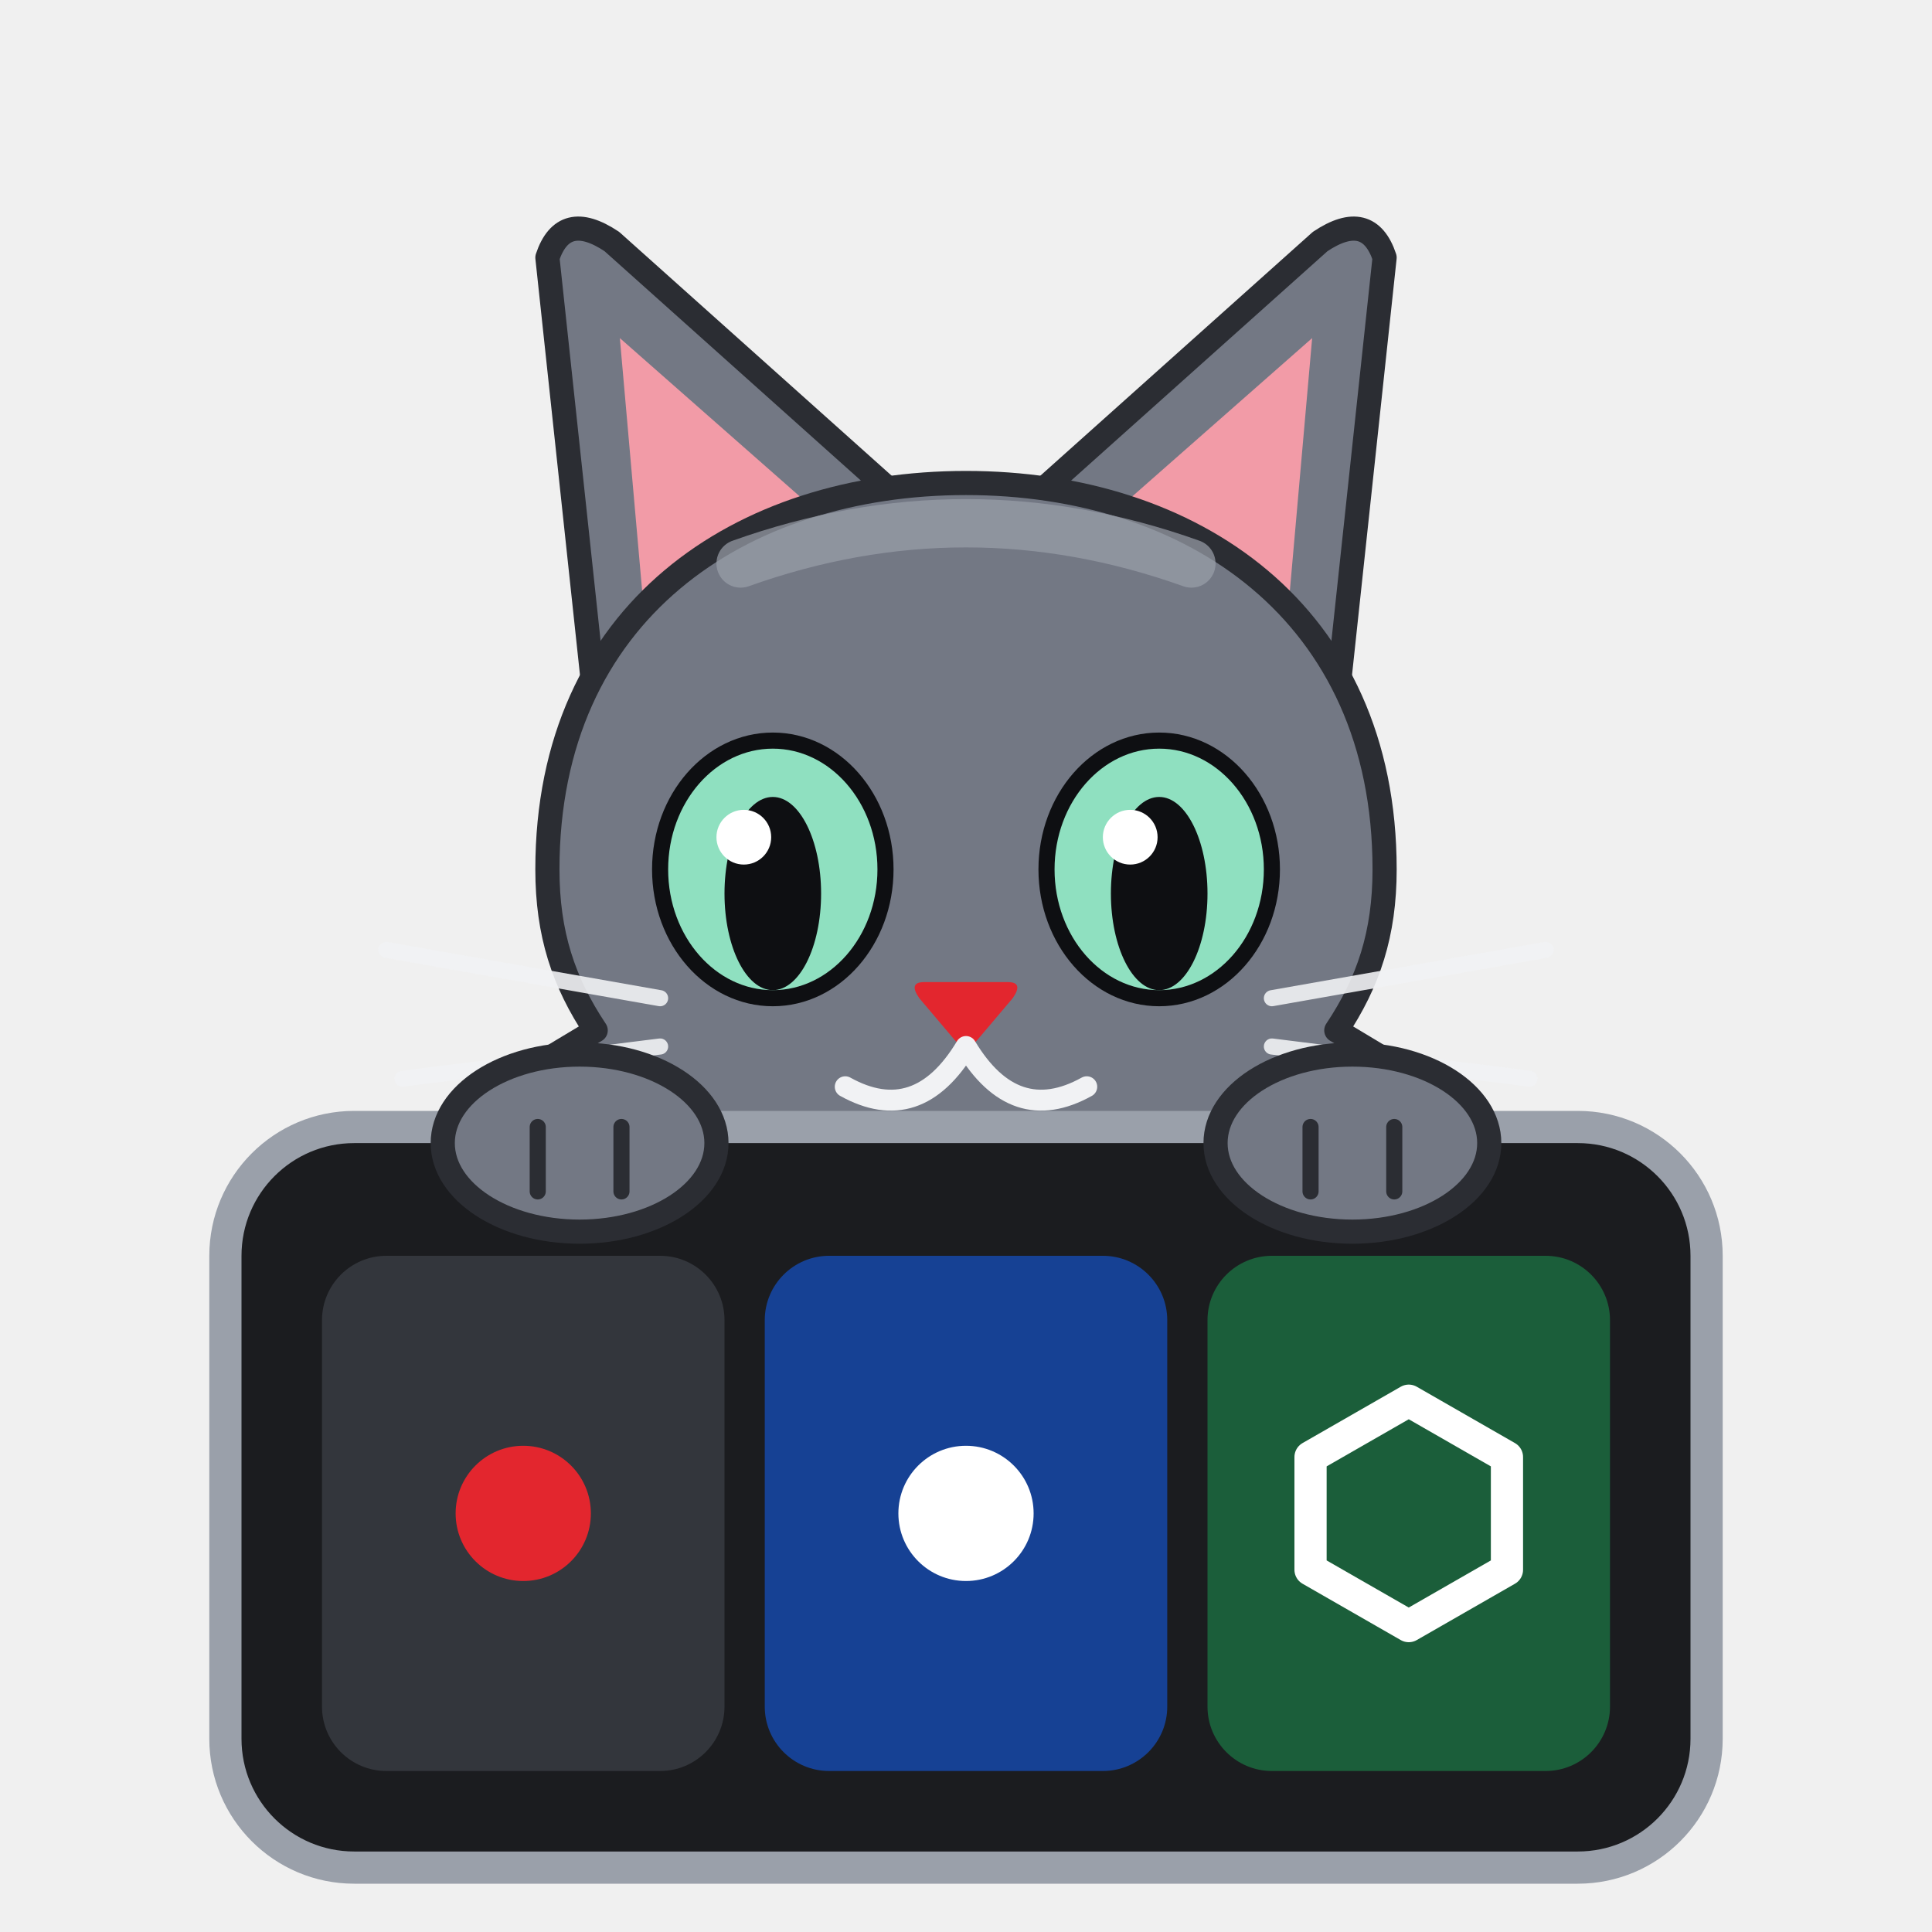
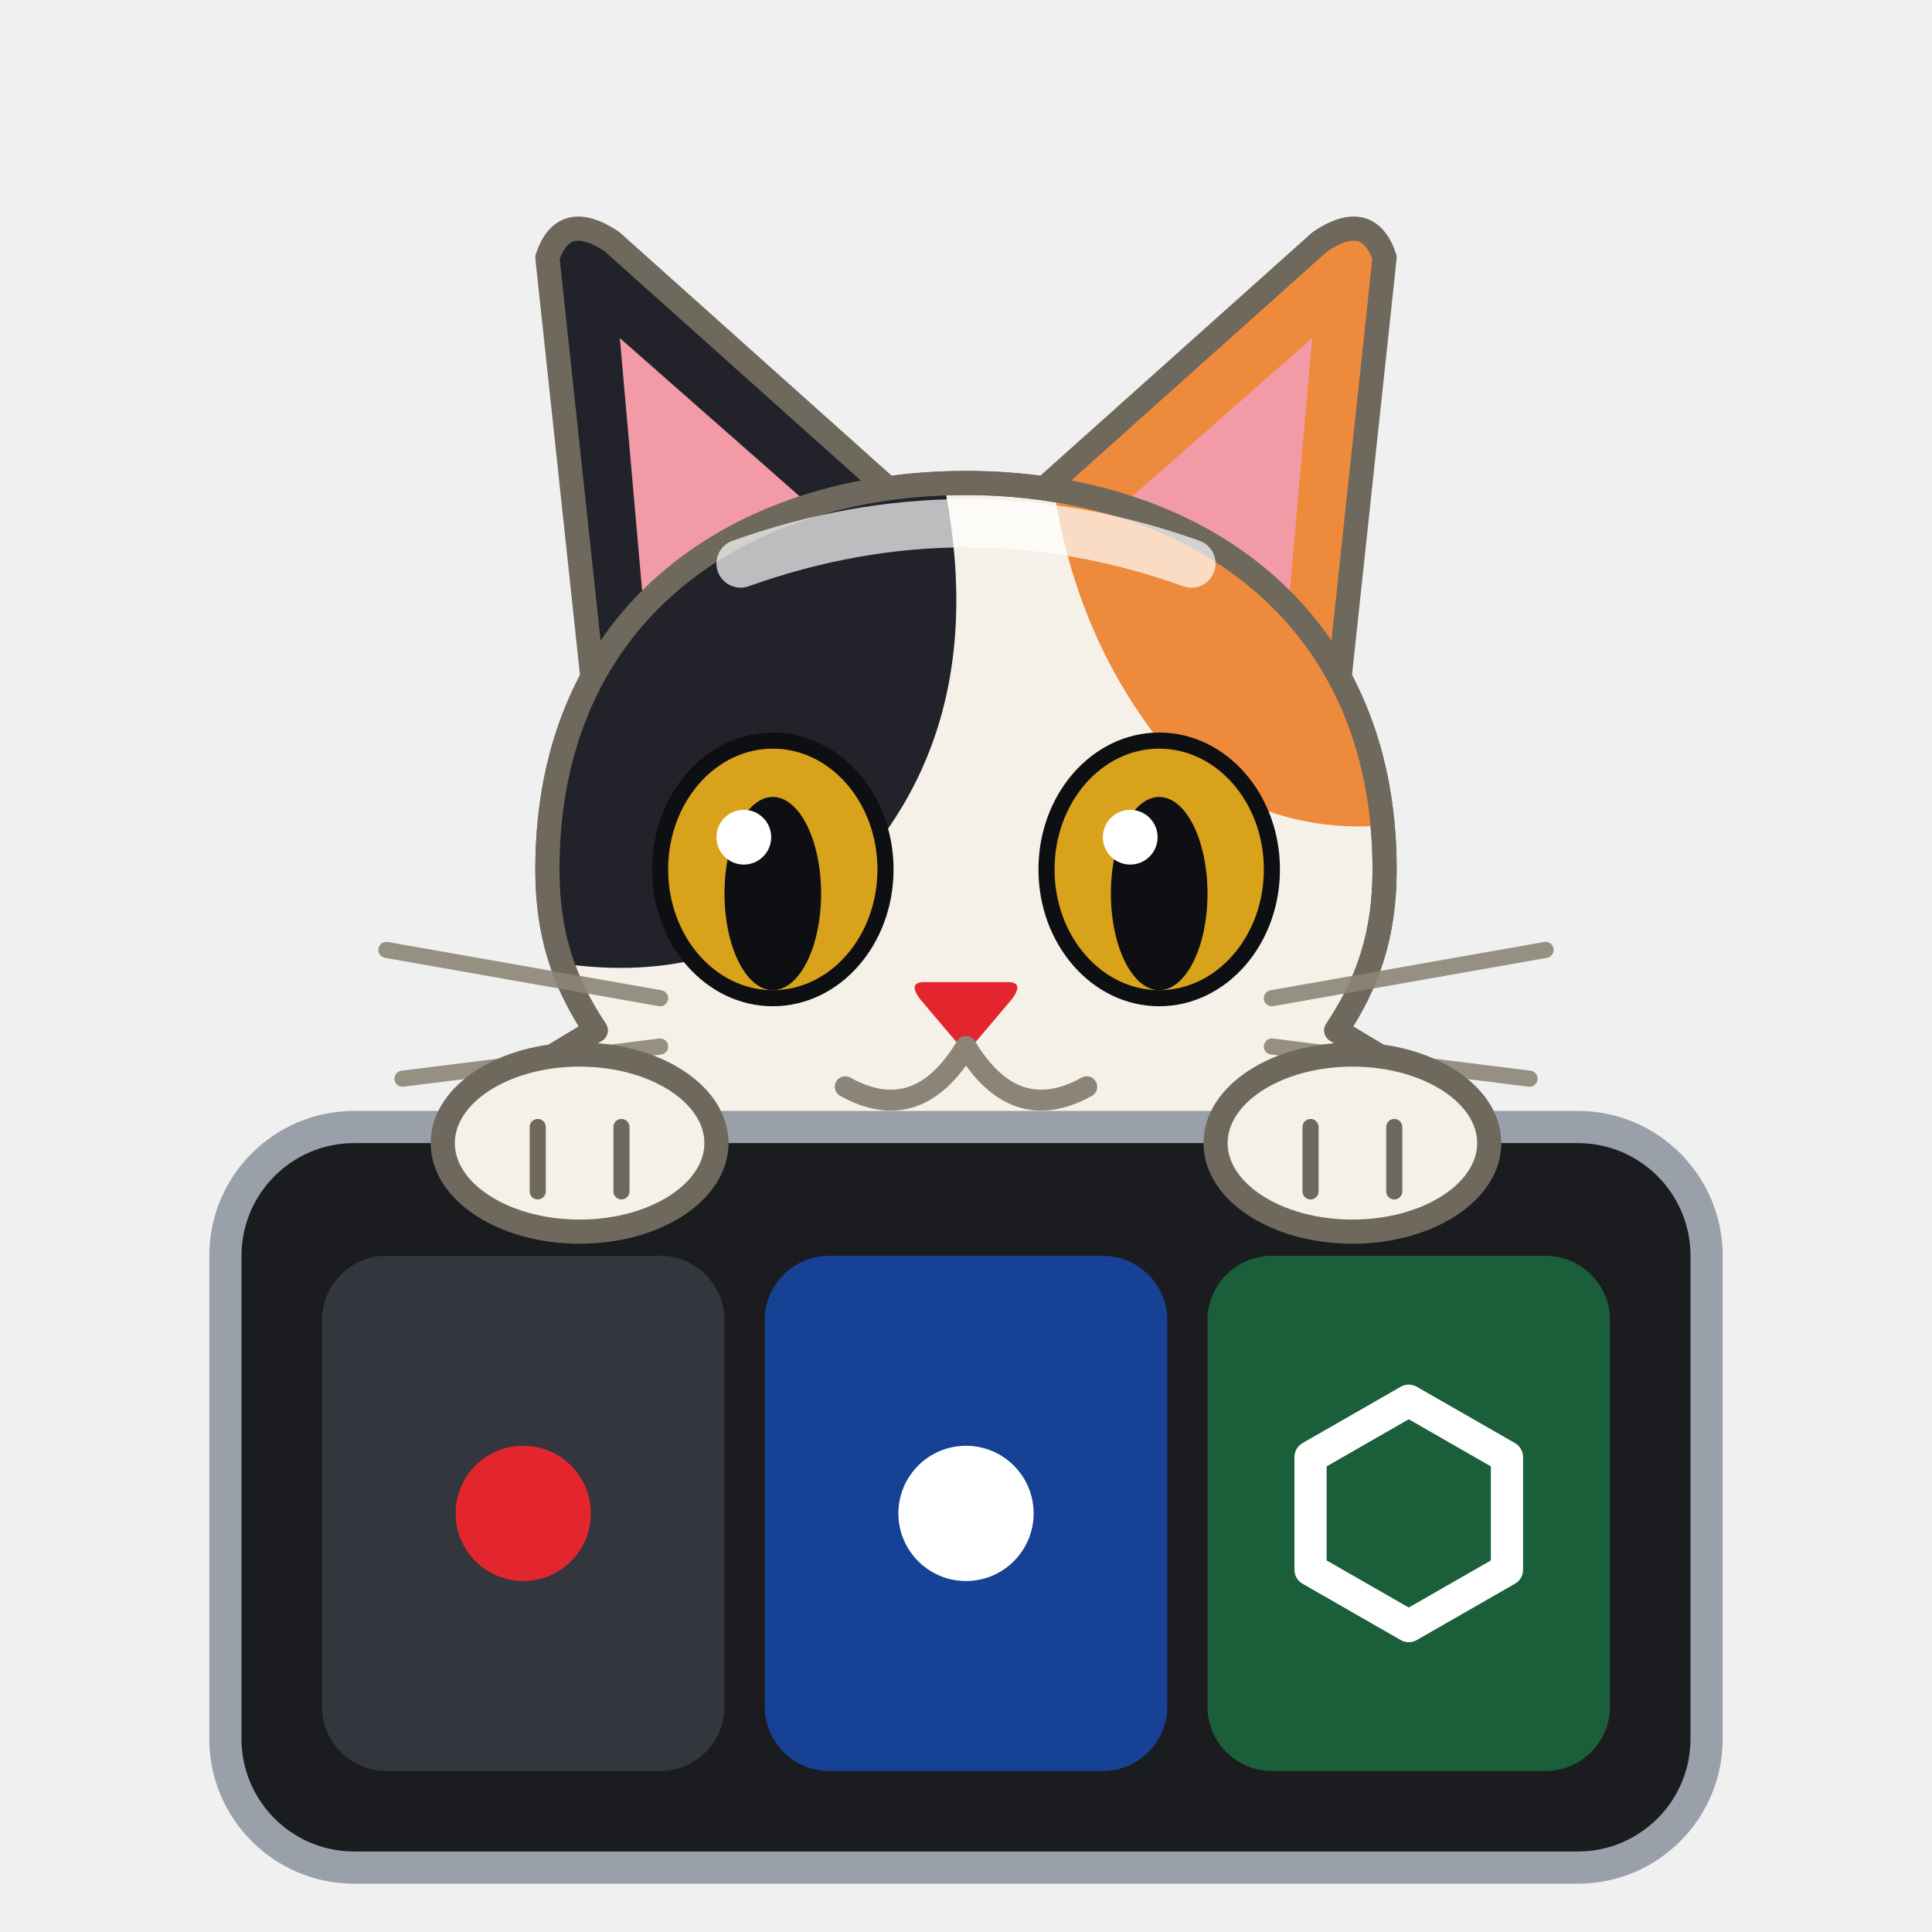
<svg xmlns="http://www.w3.org/2000/svg" viewBox="0 0 120 120" role="img" aria-label="Caixa Química" width="120" height="120">
  <g transform="translate(0 4)">
    <g class="gato-cabeca">
-       <path d="M37 40 L34 12 Q35 9 38 11 L57 28 Z" fill="#737884" stroke="#2B2D33" stroke-width="1.5" stroke-linejoin="round" />
-       <path d="M83 40 L86 12 Q85 9 82 11 L63 28 Z" fill="#737884" stroke="#2B2D33" stroke-width="1.5" stroke-linejoin="round" />
+       <path d="M37 40 L34 12 Q35 9 38 11 L57 28 Z" fill="#22232A" stroke="#6F685C" stroke-width="1.5" stroke-linejoin="round" />
+       <path d="M83 40 L86 12 Q85 9 82 11 L63 28 Z" fill="#EE8A3C" stroke="#6F685C" stroke-width="1.5" stroke-linejoin="round" />
      <path d="M40 34 L38.5 17 L51 28 Z" fill="#F29BA7" />
      <path d="M80 34 L81.5 17 L69 28 Z" fill="#F29BA7" />
-       <path d="M34 50 C34 34 46 26 60 26 C74 26 86 34 86 50 C86 54 85 57 83 60 L88 63 L81 64 C76 70 68 72 60 72 C52 72 44 70 39 64 L32 63 L37 60 C35 57 34 54 34 50 Z" fill="#737884" stroke="#2B2D33" stroke-width="1.5" stroke-linejoin="round" />
-       <path d="M46 31 Q60 26 74 31" fill="none" stroke="#9A9FAA" stroke-width="3" stroke-linecap="round" opacity="0.7" />
+       <path d="M34 50 C34 34 46 26 60 26 C74 26 86 34 86 50 C86 54 85 57 83 60 L88 63 L81 64 C76 70 68 72 60 72 C52 72 44 70 39 64 L32 63 L37 60 C35 57 34 54 34 50 Z" fill="#F5F1E8" stroke="#6F685C" stroke-width="1.5" stroke-linejoin="round" />
+       <clipPath id="cq-recorte-7">
+         <path d="M34 50 C34 34 46 26 60 26 C74 26 86 34 86 50 C86 54 85 57 83 60 L88 63 L81 64 C76 70 68 72 60 72 C52 72 44 70 39 64 L32 63 L37 60 C35 57 34 54 34 50 Z" />
+       </clipPath>
+       <g clip-path="url(#cq-recorte-7)">
+         <path d="M28 20 H57 Q63 38 54 49 Q44 60 28 54 Z" fill="#22232A" />
+         <path d="M65 20 H92 V46 Q80 50 72 42 Q65 33 65 20 Z" fill="#EE8A3C" />
+       </g>
+       <path d="M34 50 C34 34 46 26 60 26 C74 26 86 34 86 50 C86 54 85 57 83 60 L88 63 L81 64 C76 70 68 72 60 72 C52 72 44 70 39 64 L32 63 L37 60 C35 57 34 54 34 50 Z" fill="none" stroke="#6F685C" stroke-width="1.5" stroke-linejoin="round" />
+       <path d="M46 31 Q60 26 74 31" fill="none" stroke="#FFFFFF" stroke-width="3" stroke-linecap="round" opacity="0.7" />
      <g class="gato-olhos">
        <g>
-           <ellipse cx="48" cy="50" rx="7" ry="8" fill="#8FE0C0" stroke="#0E0F12" stroke-width="1" />
+           <ellipse cx="48" cy="50" rx="7" ry="8" fill="#D9A21B" stroke="#0E0F12" stroke-width="1" />
          <ellipse cx="48" cy="51.5" rx="3" ry="6" fill="#0E0F12" />
          <circle cx="46.2" cy="48" r="1.7" fill="#FFFFFF" />
        </g>
        <g>
-           <ellipse cx="72" cy="50" rx="7" ry="8" fill="#8FE0C0" stroke="#0E0F12" stroke-width="1" />
+           <ellipse cx="72" cy="50" rx="7" ry="8" fill="#D9A21B" stroke="#0E0F12" stroke-width="1" />
          <ellipse cx="72" cy="51.5" rx="3" ry="6" fill="#0E0F12" />
          <circle cx="70.2" cy="48" r="1.7" fill="#FFFFFF" />
        </g>
      </g>
      <path d="M57.4 57 h5.2 q1 0 .3 1 l-2.2 2.6 q-.7 .8 -1.4 0 l-2.2 -2.6 q-.7 -1 .3 -1 z" fill="#E3262E" />
-       <path d="M60 61 Q57 66 52.5 63.5 M60 61 Q63 66 67.5 63.5" fill="none" stroke="#F1F2F4" stroke-width="1.3" stroke-linecap="round" />
-       <path d="M41 58 L24 55 M41 61 L25 63 M79 58 L96 55 M79 61 L95 63" stroke="#F1F2F4" stroke-width="1" stroke-linecap="round" opacity="0.9" />
+       <path d="M60 61 Q57 66 52.5 63.5 M60 61 Q63 66 67.5 63.5" fill="none" stroke="#8C8577" stroke-width="1.3" stroke-linecap="round" />
+       <path d="M41 58 L24 55 M41 61 L25 63 M79 58 L96 55 M79 61 L95 63" stroke="#8C8577" stroke-width="1" stroke-linecap="round" opacity="0.9" />
    </g>
  </g>
  <rect x="14" y="70" width="92" height="46" rx="8" fill="#1B1C1F" stroke="#9AA0AA" stroke-width="2" />
  <rect x="20" y="78" width="25" height="32" rx="4" fill="#33363C" />
  <rect x="47.5" y="78" width="25" height="32" rx="4" fill="#164194" />
  <rect x="75" y="78" width="25" height="32" rx="4" fill="#1B5E3A" />
  <circle cx="32.5" cy="94" r="4.2" fill="#E3262E" />
  <circle cx="60" cy="94" r="4.2" fill="#FFFFFF" />
  <path d="M87.5 87 L93.6 90.5 V97.5 L87.5 101 L81.4 97.5 V90.5 Z" fill="none" stroke="#FFFFFF" stroke-width="2" stroke-linejoin="round" />
  <g>
-     <ellipse cx="36" cy="71" rx="8.5" ry="5.5" fill="#737884" stroke="#2B2D33" stroke-width="1.5" />
-     <path d="M33.4 70 v4 M38.6 70 v4" stroke="#2B2D33" stroke-width="1" stroke-linecap="round" />
+     <ellipse cx="36" cy="71" rx="8.5" ry="5.5" fill="#F5F1E8" stroke="#6F685C" stroke-width="1.5" />
+     <path d="M33.4 70 v4 M38.6 70 v4" stroke="#6F685C" stroke-width="1" stroke-linecap="round" />
  </g>
  <g>
-     <ellipse cx="84" cy="71" rx="8.5" ry="5.5" fill="#737884" stroke="#2B2D33" stroke-width="1.5" />
-     <path d="M81.4 70 v4 M86.6 70 v4" stroke="#2B2D33" stroke-width="1" stroke-linecap="round" />
+     <ellipse cx="84" cy="71" rx="8.5" ry="5.5" fill="#F5F1E8" stroke="#6F685C" stroke-width="1.5" />
+     <path d="M81.4 70 v4 M86.6 70 v4" stroke="#6F685C" stroke-width="1" stroke-linecap="round" />
  </g>
</svg>
